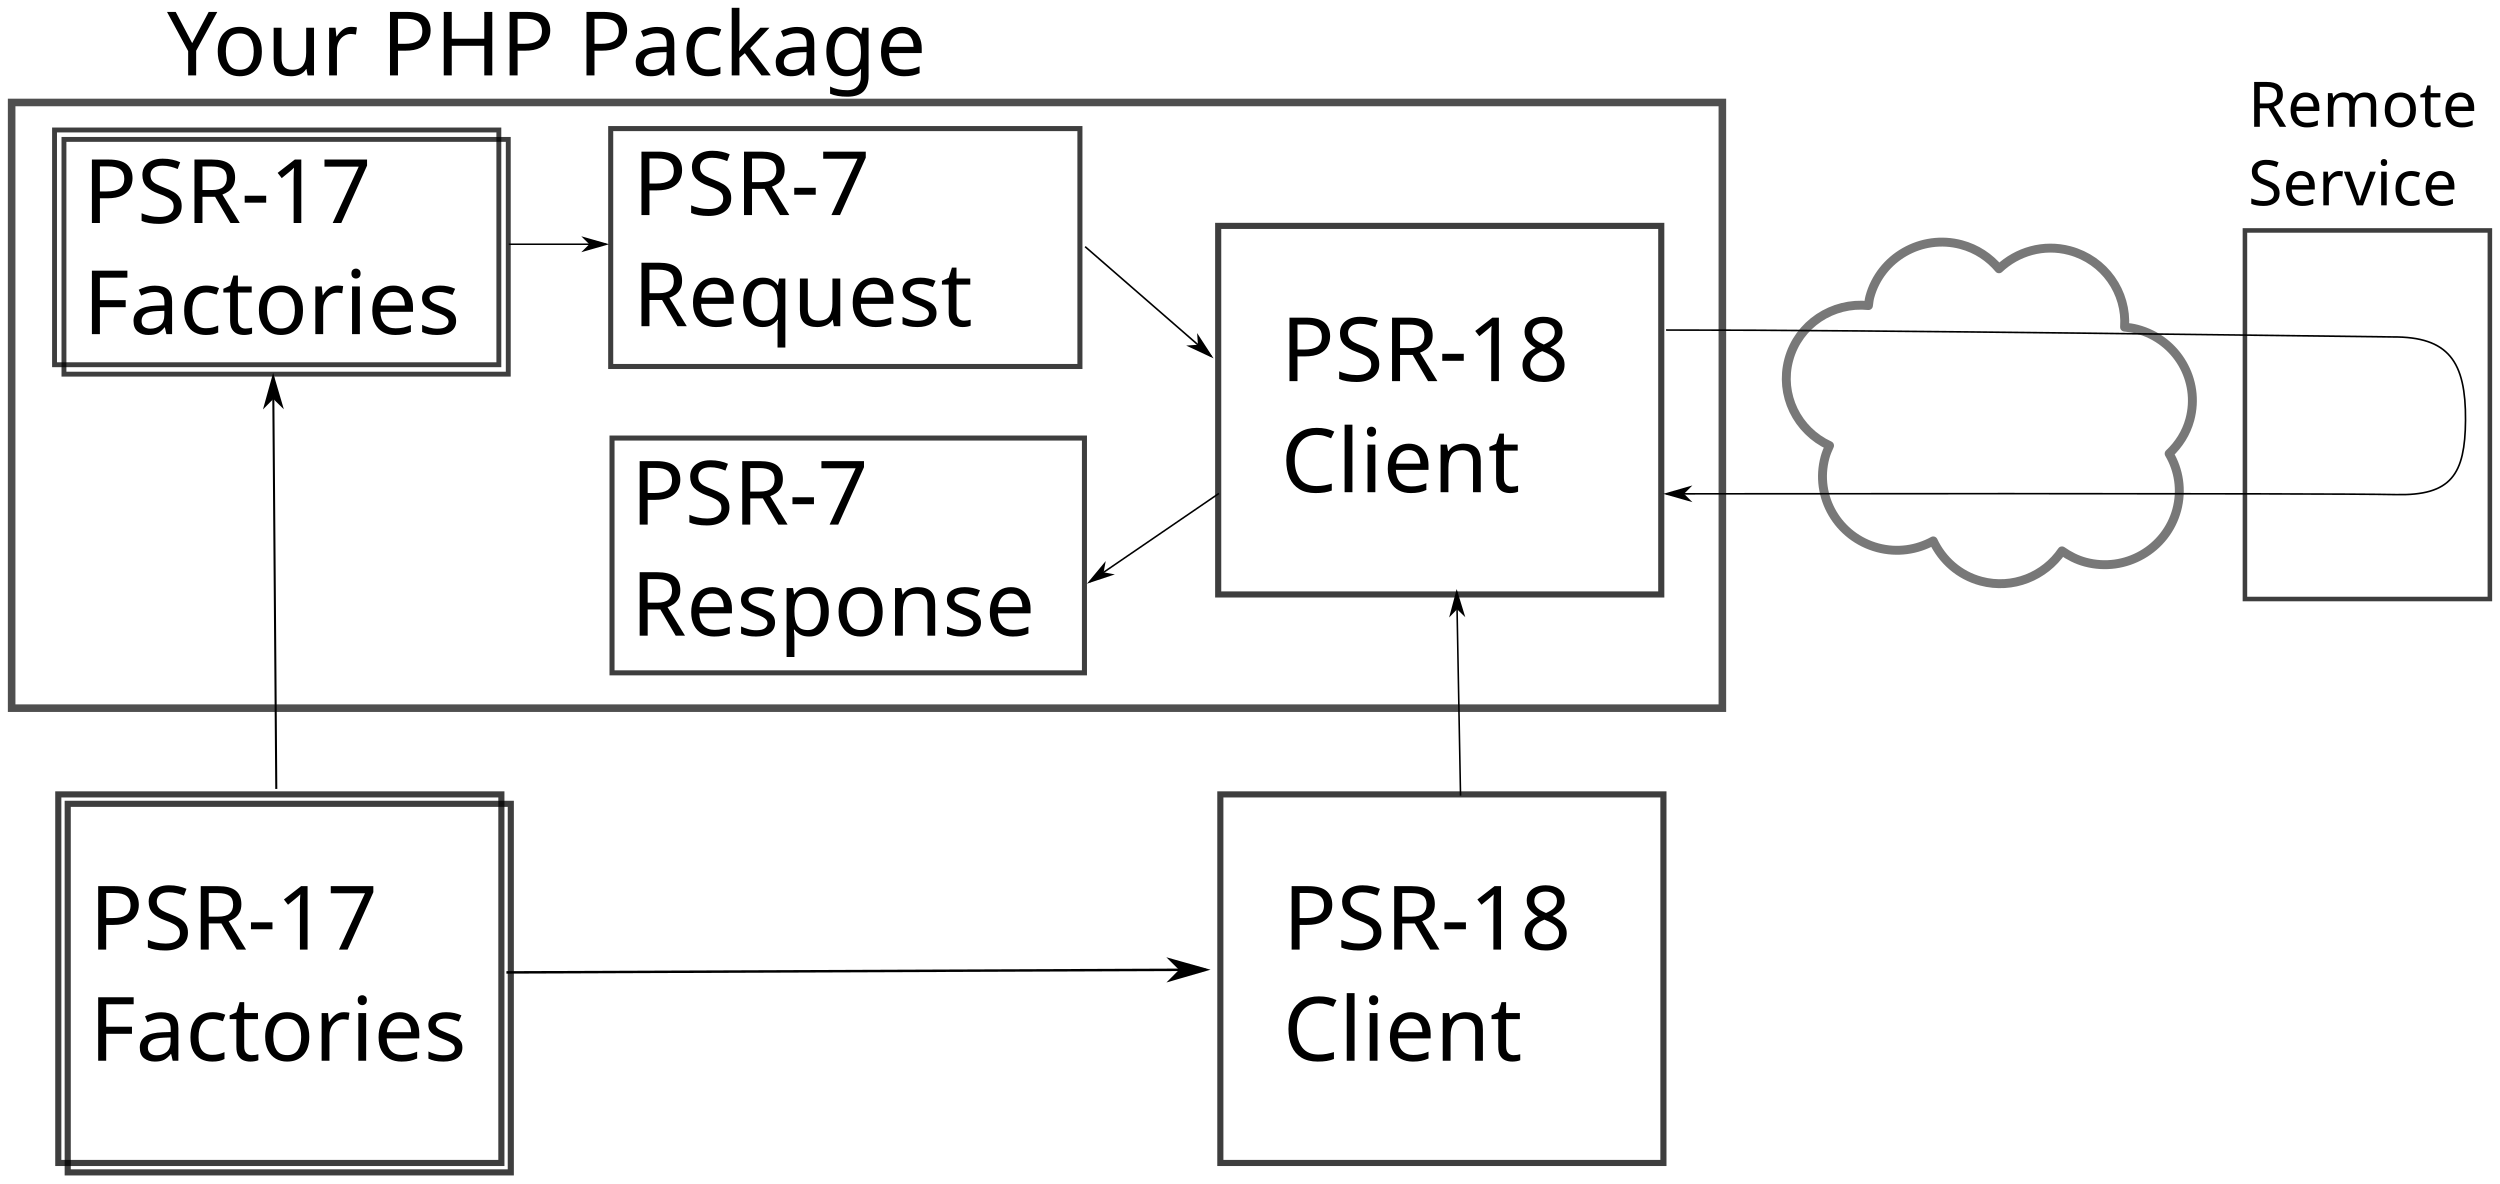
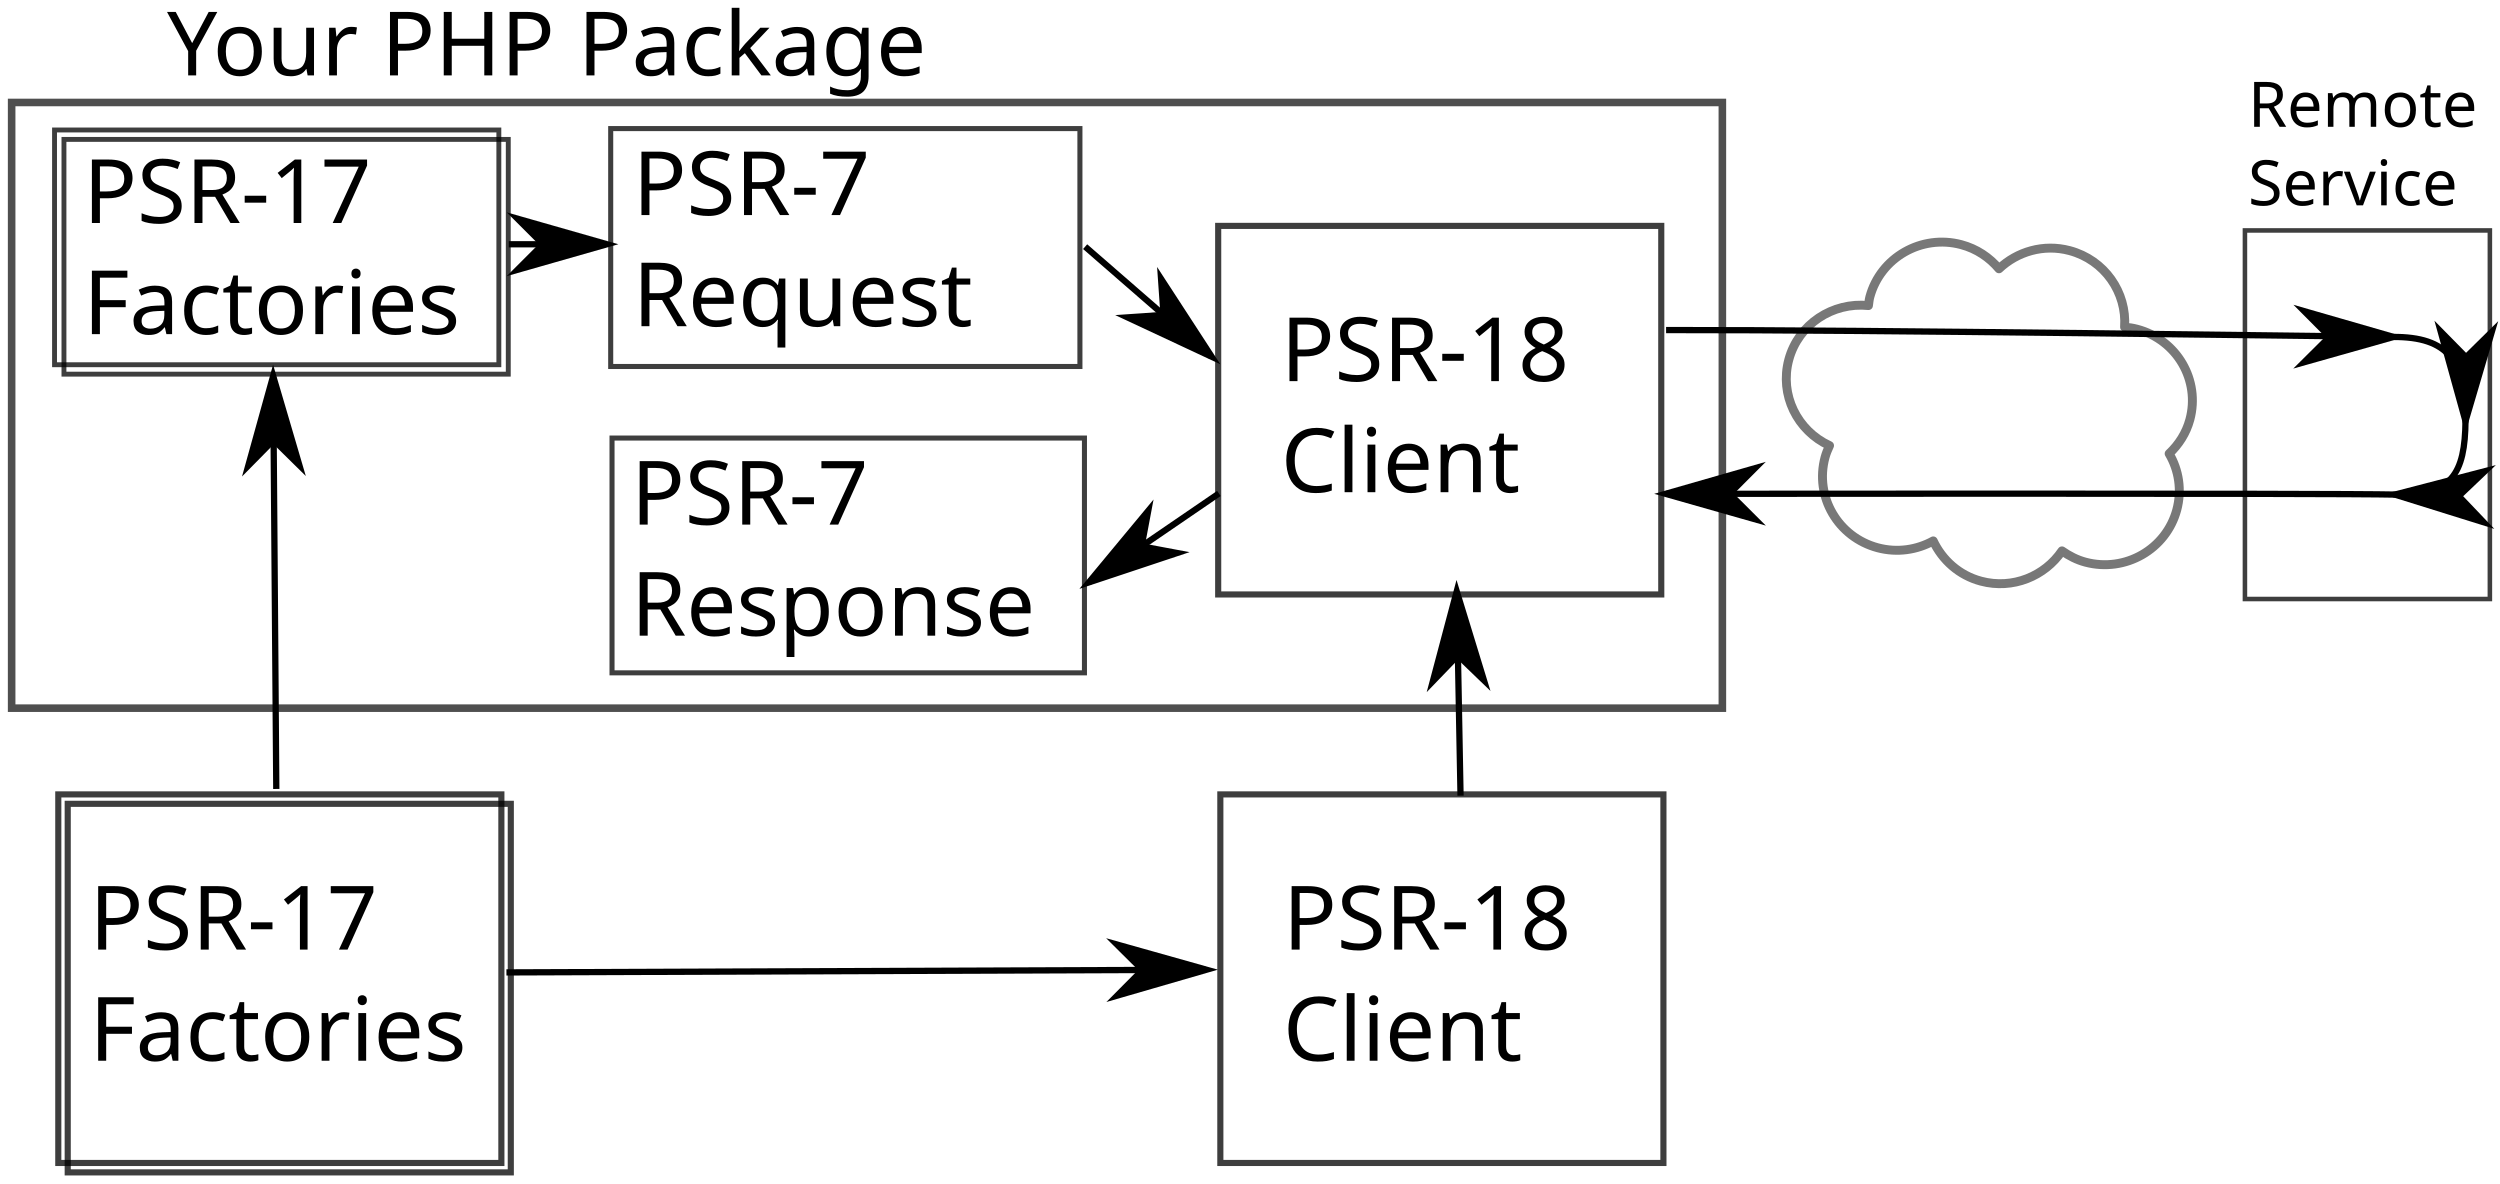
<svg xmlns="http://www.w3.org/2000/svg" xmlns:xlink="http://www.w3.org/1999/xlink" width="1592.017" height="753.535" viewBox="0 0 1592.017 753.535" version="1.1" id="svg8">
  <defs id="defs2">
+     <marker style="overflow:visible" id="marker953" refX="0" refY="0" orient="auto">
+       <path transform="matrix(-0.8,0,0,-0.8,-10,0)" style="fill:#000000;fill-opacity:1;fill-rule:evenodd;stroke:#000000;stroke-width:1pt;stroke-opacity:1" d="M 0,0 5,-5 -12.5,0 5,5 Z" id="path951" />
+     </marker>
    <marker orient="auto" refY="0" refX="0" id="marker7846" style="overflow:visible">
      <path id="path7844" d="M 0,0 5,-5 -12.5,0 5,5 Z" style="fill:#000000;fill-opacity:1;fill-rule:evenodd;stroke:#000000;stroke-width:1pt;stroke-opacity:1" transform="matrix(-0.8,0,0,-0.8,-10,0)" />
    </marker>
    <linearGradient id="linearGradient7773">
      <stop style="stop-color:#ff0000;stop-opacity:1;" offset="0" id="stop7769" />
      <stop style="stop-color:#ff0000;stop-opacity:0;" offset="1" id="stop7771" />
    </linearGradient>
    <marker style="overflow:visible" id="marker7175" refX="0" refY="0" orient="auto">
      <path transform="matrix(-0.8,0,0,-0.8,-10,0)" style="fill:#000000;fill-opacity:1;fill-rule:evenodd;stroke:#000000;stroke-width:1pt;stroke-opacity:1" d="M 0,0 5,-5 -12.5,0 5,5 Z" id="path7173" />
    </marker>
    <marker orient="auto" refY="0" refX="0" id="Arrow1Lend" style="overflow:visible">
      <path id="path4660" d="M 0,0 5,-5 -12.5,0 5,5 Z" style="fill:#000000;fill-opacity:1;fill-rule:evenodd;stroke:#000000;stroke-width:1pt;stroke-opacity:1" transform="matrix(-0.8,0,0,-0.8,-10,0)" />
    </marker>
    <marker style="overflow:visible" id="marker7175-3" refX="0" refY="0" orient="auto">
      <path transform="matrix(-0.8,0,0,-0.8,-10,0)" style="fill:#000000;fill-opacity:1;fill-rule:evenodd;stroke:#000000;stroke-width:1pt;stroke-opacity:1" d="M 0,0 5,-5 -12.5,0 5,5 Z" id="path7173-9" />
    </marker>
    <linearGradient xlink:href="#linearGradient7773" id="linearGradient7777" x1="109.442" y1="89.126" x2="145.006" y2="89.126" gradientUnits="userSpaceOnUse" />
    <marker orient="auto" refY="0" refX="0" id="marker7846-7" style="overflow:visible">
      <path id="path7844-5" d="M 0,0 5,-5 -12.5,0 5,5 Z" style="fill:#000000;fill-opacity:1;fill-rule:evenodd;stroke:#000000;stroke-width:1pt;stroke-opacity:1" transform="matrix(-0.8,0,0,-0.8,-10,0)" />
    </marker>
    <marker style="overflow:visible" id="marker7175-3-7" refX="0" refY="0" orient="auto">
      <path transform="matrix(-0.8,0,0,-0.8,-10,0)" style="fill:#000000;fill-opacity:1;fill-rule:evenodd;stroke:#000000;stroke-width:1pt;stroke-opacity:1" d="M 0,0 5,-5 -12.5,0 5,5 Z" id="path7173-9-9" />
    </marker>
    <marker style="overflow:visible" id="marker7175-3-7-0" refX="0" refY="0" orient="auto">
      <path transform="matrix(-0.8,0,0,-0.8,-10,0)" style="fill:#000000;fill-opacity:1;fill-rule:evenodd;stroke:#000000;stroke-width:1pt;stroke-opacity:1" d="M 0,0 5,-5 -12.5,0 5,5 Z" id="path7173-9-9-4" />
    </marker>
    <marker style="overflow:visible" id="marker7175-3-7-0-7" refX="0" refY="0" orient="auto">
      <path transform="matrix(-0.8,0,0,-0.8,-10,0)" style="fill:#000000;fill-opacity:1;fill-rule:evenodd;stroke:#000000;stroke-width:1pt;stroke-opacity:1" d="M 0,0 5,-5 -12.5,0 5,5 Z" id="path7173-9-9-4-9" />
    </marker>
  </defs>
  <g id="layer1" transform="translate(88.40695,471.6984)" style="display:inline">
    <g id="g4625" transform="matrix(1.414872,0,0,1.414872,-53.36737,-641.8238)">
      <g id="layer1-9">
        <path stroke-miterlimit="4" id="path4952" d="m 906.713,233.031 c -11.722,-3.112 -23.584,0.449 -31.773,8.187 -4.278,-5.096 -10.072,-9.029 -17.02,-10.874 -17.883,-4.748 -36.306,5.792 -41.098,23.512 -0.352,1.302 -0.445,2.612 -0.634,3.914 -16.105,-1.659 -31.515,8.331 -35.838,24.319 -4.284,15.842 3.8,32.041 18.329,38.701 -0.79,1.697 -1.526,3.445 -2.031,5.311 -4.792,17.721 5.855,35.937 23.739,40.685 8.759,2.326 17.611,0.96 24.959,-3.094 4.05,8.585 11.6,15.495 21.554,18.137 14.202,3.771 28.613,-2.202 36.393,-13.651 3.152,2.211 6.655,4.04 10.601,5.087 17.883,4.748 36.267,-5.802 41.059,-23.523 2.41,-8.911 0.919,-17.928 -3.431,-25.319 4.305,-4.067 7.674,-9.22 9.325,-15.325 4.792,-17.721 -5.855,-35.937 -23.739,-40.685 -1.883,-0.5 -3.768,-0.781 -5.646,-0.952 1.113,-15.561 -8.98,-30.243 -24.75,-34.43 z" style="fill:none;stroke:#000000;stroke-width:4.017;stroke-linejoin:round;stroke-miterlimit:4;stroke-dashoffset:0;stroke-opacity:0.528" />
      </g>
    </g>
    <rect id="rect3713" width="1089.403" height="385.707" x="-80.995" y="-406.442" style="fill:none;stroke:#000000;stroke-width:4.824;stroke-miterlimit:4;stroke-dasharray:none;stroke-opacity:0.688" />
    <rect id="rect3713-5" width="155.98" height="234.711" x="1341.18" y="-324.952" style="fill:none;stroke:#000000;stroke-width:2.898;stroke-miterlimit:4;stroke-dasharray:none;stroke-opacity:0.754" />
    <text xml:space="preserve" style="font-style:normal;font-weight:normal;font-size:56.595px;line-height:1.25;font-family:sans-serif;letter-spacing:0px;word-spacing:0px;fill:#000000;fill-opacity:1;stroke:none;stroke-width:1.415" x="17.946" y="-423.7" id="text4641">
      <tspan id="tspan4639" x="17.946" y="-423.7" style="stroke-width:1.415">Your PHP Package</tspan>
    </text>
-     <path style="fill:none;stroke:#000000;stroke-width:1.046;stroke-linecap:butt;stroke-linejoin:miter;stroke-miterlimit:4;stroke-dasharray:none;stroke-opacity:1;marker-end:url(#Arrow1Lend)" d="m 972.568,-261.519 c 130.735,-0.171 417.01,3.901 462.772,4.389 35.424,-0.194 46.612,15.518 46.31,53.127 -0.276,34.436 -9.018,48.12 -44.48,47.266 -39.721,-0.956 -464.413,-0.489 -464.413,-0.489" id="path4655" />
+     <path style="fill:none;stroke:#000000;stroke-width:4;stroke-linecap:butt;stroke-linejoin:miter;stroke-miterlimit:4;stroke-dasharray:none;stroke-opacity:1;marker-end:url(#Arrow1Lend);marker-mid:url(#marker953)" d="m 972.568,-261.519 c 130.735,-0.171 417.01,3.901 462.772,4.389 35.424,-0.194 46.612,15.518 46.31,53.127 -0.276,34.436 -9.018,48.12 -44.48,47.266 -39.721,-0.956 -464.413,-0.489 -464.413,-0.489" id="path4655" />
    <rect id="rect3713-5-6-7" width="282.157" height="234.711" x="688.714" y="34.177" style="display:inline;fill:none;stroke:#000000;stroke-width:3.898;stroke-miterlimit:4;stroke-dasharray:none;stroke-opacity:0.754" />
    <text xml:space="preserve" style="font-style:normal;font-weight:normal;font-size:56.595px;line-height:1.25;font-family:sans-serif;letter-spacing:0px;word-spacing:0px;display:inline;fill:#000000;fill-opacity:1;stroke:none;stroke-width:1.415" x="728.631" y="133.025" id="text7126-5">
      <tspan id="tspan7124-6" x="728.631" y="133.025" style="stroke-width:1.415">PSR-18</tspan>
      <tspan x="728.631" y="203.769" style="stroke-width:1.415" id="tspan63-9">Client</tspan>
    </text>
    <rect transform="translate(0,87)" id="rect3713-5-6" width="282.157" height="234.711" x="687.345" y="-414.852" style="display:inline;fill:none;stroke:#000000;stroke-width:3.898;stroke-miterlimit:4;stroke-dasharray:none;stroke-opacity:0.754" />
    <text transform="translate(0,87)" xml:space="preserve" style="font-style:normal;font-weight:normal;font-size:56.595px;line-height:1.25;font-family:sans-serif;letter-spacing:0px;word-spacing:0px;display:inline;fill:#000000;fill-opacity:1;stroke:none;stroke-width:1.415" x="727.263" y="-316.004" id="text7126">
      <tspan id="tspan7124" x="727.263" y="-316.004" style="stroke-width:1.415">PSR-18</tspan>
      <tspan x="727.263" y="-245.26" style="stroke-width:1.415" id="tspan63">Client</tspan>
    </text>
    <rect transform="translate(0,87)" id="rect3713-5-6-1" width="298.802" height="151.494" x="300.49" y="-476.813" style="display:inline;fill:none;stroke:#000000;stroke-width:3.223;stroke-miterlimit:4;stroke-dasharray:none;stroke-opacity:0.754" />
    <text transform="translate(0,87)" xml:space="preserve" style="font-style:normal;font-weight:normal;font-size:56.595px;line-height:1.25;font-family:sans-serif;letter-spacing:0px;word-spacing:0px;display:inline;fill:#000000;fill-opacity:1;stroke:none;stroke-width:1.415" x="314.589" y="-421.725" id="text7161">
      <tspan x="314.589" y="-421.725" style="stroke-width:1.415" id="tspan65">PSR-7</tspan>
      <tspan x="314.589" y="-350.981" style="stroke-width:1.415" id="tspan7163">Request</tspan>
    </text>
-     <path transform="translate(0,87)" style="display:inline;fill:none;stroke:#000000;stroke-width:1.041px;stroke-linecap:butt;stroke-linejoin:miter;stroke-opacity:1;marker-end:url(#marker7175)" d="m 602.61,-401.626 80.275,69.817" id="path7165" />
+     <path transform="translate(0,87)" style="display:inline;fill:none;stroke:#000000;stroke-width:4;stroke-linecap:butt;stroke-linejoin:miter;stroke-opacity:1;marker-end:url(#marker7175);stroke-miterlimit:4;stroke-dasharray:none" d="m 602.61,-401.626 80.275,69.817" id="path7165" />
    <rect transform="translate(0,87)" id="rect3713-5-6-1-1" width="300.841" height="149.518" x="301.333" y="-279.747" style="display:inline;fill:none;stroke:#000000;stroke-width:3.213;stroke-miterlimit:4;stroke-dasharray:none;stroke-opacity:0.754" />
    <text transform="translate(0,87)" xml:space="preserve" style="font-style:normal;font-weight:normal;font-size:56.595px;line-height:1.25;font-family:sans-serif;letter-spacing:0px;word-spacing:0px;fill:#000000;fill-opacity:1;stroke:none;stroke-width:1.415" x="313.46" y="-224.647" id="text7161-4">
      <tspan id="tspan7159-8" x="313.46" y="-224.647" style="stroke-width:1.415">PSR-7</tspan>
      <tspan x="313.46" y="-153.903" style="stroke-width:1.415" id="tspan7163-8">Response</tspan>
    </text>
-     <path transform="translate(0,87)" style="fill:none;stroke:#000000;stroke-width:1.015px;stroke-linecap:butt;stroke-linejoin:miter;stroke-opacity:1;marker-end:url(#marker7175-3)" d="m 687.793,-244.469 -82.419,56.371" id="path7165-1" />
-     <path transform="translate(0,87)" style="fill:none;stroke:#000000;stroke-width:1.015px;stroke-linecap:butt;stroke-linejoin:miter;stroke-opacity:1;marker-end:url(#marker7175-3-7)" d="M 841.671,-52 839.253,-181.629" id="path7165-1-9" />
-   </g>
-   <g id="layer5" style="display:inline" transform="translate(88.40695,558.6984)">
-     <text xml:space="preserve" style="font-style:normal;font-weight:normal;font-size:40px;line-height:1.25;font-family:sans-serif;letter-spacing:0px;word-spacing:0px;fill:#000000;fill-opacity:1;stroke:none" x="1343.18" y="-477.952" id="text139">
+     <path transform="translate(0,87)" style="fill:none;stroke:#000000;stroke-width:4;stroke-linecap:butt;stroke-linejoin:miter;stroke-opacity:1;marker-end:url(#marker7175-3);stroke-miterlimit:4;stroke-dasharray:none" d="m 687.793,-244.469 -82.419,56.371" id="path7165-1" />
+     <path transform="translate(0,87)" style="fill:none;stroke:#000000;stroke-width:4;stroke-linecap:butt;stroke-linejoin:miter;stroke-opacity:1;marker-end:url(#marker7175-3-7);stroke-miterlimit:4;stroke-dasharray:none" d="M 841.671,-52 839.253,-181.629" id="path7165-1-9" />
+     <text transform="translate(0,87.00001)" xml:space="preserve" style="display:inline;font-style:normal;font-weight:normal;font-size:40px;line-height:1.25;font-family:sans-serif;letter-spacing:0px;word-spacing:0px;fill:#000000;fill-opacity:1;stroke:none" x="1343.18" y="-477.952" id="text139">
      <tspan id="tspan137" x="1343.18" y="-477.952">Remote</tspan>
      <tspan x="1343.18" y="-427.952" id="tspan141">Service</tspan>
    </text>
+   </g>
+   <g id="layer5" style="display:inline" transform="translate(88.40695,558.6984)">
    <rect transform="translate(0,-87.00001)" id="rect3713-5-6-7-3-4" width="282.94" height="149.493" x="-53.678" y="-388.925" style="display:inline;fill:none;stroke:#000000;stroke-width:3.115;stroke-miterlimit:4;stroke-dasharray:none;stroke-opacity:0.754" />
    <text transform="translate(0,-87.00001)" xml:space="preserve" style="display:inline;font-style:normal;font-weight:normal;font-size:56.595px;line-height:1.25;font-family:sans-serif;letter-spacing:0px;word-spacing:0px;fill:#000000;fill-opacity:1;stroke:none;stroke-width:1.415" x="-35.369" y="-329.686" id="text7126-5-0-6">
      <tspan id="tspan7124-6-3-6" x="-35.369" y="-329.686" style="stroke-width:1.415">PSR-17</tspan>
      <tspan x="-35.369" y="-258.942" style="stroke-width:1.415" id="tspan63-9-7-5">Factories</tspan>
    </text>
    <rect transform="translate(0,-87.00001)" id="rect3713-5-6-7-3-4-8" width="282.94" height="149.493" x="-47.678" y="-382.925" style="display:inline;fill:none;stroke:#000000;stroke-width:3.115;stroke-miterlimit:4;stroke-dasharray:none;stroke-opacity:0.754" />
-     <path transform="translate(5.79219,-608.6984)" style="fill:none;stroke:#000000;stroke-width:1px;stroke-linecap:butt;stroke-linejoin:miter;stroke-opacity:1;marker-end:url(#marker7846)" d="m 229.801,205.535 c 62,0 62,0 62,0" id="path308" />
+     <path transform="translate(5.79219,-608.6984)" style="fill:none;stroke:#000000;stroke-width:4;stroke-linecap:butt;stroke-linejoin:miter;stroke-opacity:1;marker-end:url(#marker7846);stroke-miterlimit:4;stroke-dasharray:none" d="m 229.801,205.535 c 62,0 62,0 62,0" id="path308" />
  </g>
  <g id="layer2" transform="translate(94.19915,-49.99999)">
-     <path transform="translate(-5.79219,521.6984)" style="display:inline;fill:none;stroke:#000000;stroke-width:1.31px;stroke-linecap:butt;stroke-linejoin:miter;stroke-opacity:1;marker-end:url(#marker7175-3-7-0)" d="M 87.534,30.718 85.545,-231.737" id="path7165-1-9-9" />
+     <path transform="translate(-5.79219,521.6984)" style="display:inline;fill:none;stroke:#000000;stroke-width:4;stroke-linecap:butt;stroke-linejoin:miter;stroke-opacity:1;marker-end:url(#marker7175-3-7-0);stroke-miterlimit:4;stroke-dasharray:none" d="M 87.534,30.718 85.545,-231.737" id="path7165-1-9-9" />
    <rect transform="translate(-5.79219,608.6984)" id="rect3713-5-6-7-3" width="282.157" height="234.711" x="-51.286" y="-52.823" style="display:inline;fill:none;stroke:#000000;stroke-width:3.898;stroke-miterlimit:4;stroke-dasharray:none;stroke-opacity:0.754" />
    <text transform="translate(-5.79219,608.6984)" xml:space="preserve" style="display:inline;font-style:normal;font-weight:normal;font-size:56.595px;line-height:1.25;font-family:sans-serif;letter-spacing:0px;word-spacing:0px;fill:#000000;fill-opacity:1;stroke:none;stroke-width:1.415" x="-31.369" y="46.025" id="text7126-5-0">
      <tspan id="tspan7124-6-3" x="-31.369" y="46.025" style="stroke-width:1.415">PSR-17</tspan>
      <tspan x="-31.369" y="116.769" style="stroke-width:1.415" id="tspan63-9-7">Factories</tspan>
    </text>
    <rect transform="translate(-5.79219,608.6984)" id="rect3713-5-6-7-3-9" width="282.157" height="234.711" x="-45.286" y="-46.823" style="display:inline;fill:none;stroke:#000000;stroke-width:3.898;stroke-miterlimit:4;stroke-dasharray:none;stroke-opacity:0.754" />
  </g>
  <g id="layer3">
-     <path transform="translate(88.40695,471.6984)" style="display:inline;fill:none;stroke:#000000;stroke-width:1.582px;stroke-linecap:butt;stroke-linejoin:miter;stroke-opacity:1;marker-end:url(#marker7175-3-7-0-7)" d="m 234.093,147.539 445.306,-1.71" id="path7165-1-9-9-5" />
+     <path transform="translate(88.40695,471.6984)" style="display:inline;fill:none;stroke:#000000;stroke-width:4;stroke-linecap:butt;stroke-linejoin:miter;stroke-opacity:1;marker-end:url(#marker7175-3-7-0-7);stroke-miterlimit:4;stroke-dasharray:none" d="m 234.093,147.539 445.306,-1.71" id="path7165-1-9-9-5" />
  </g>
</svg>
